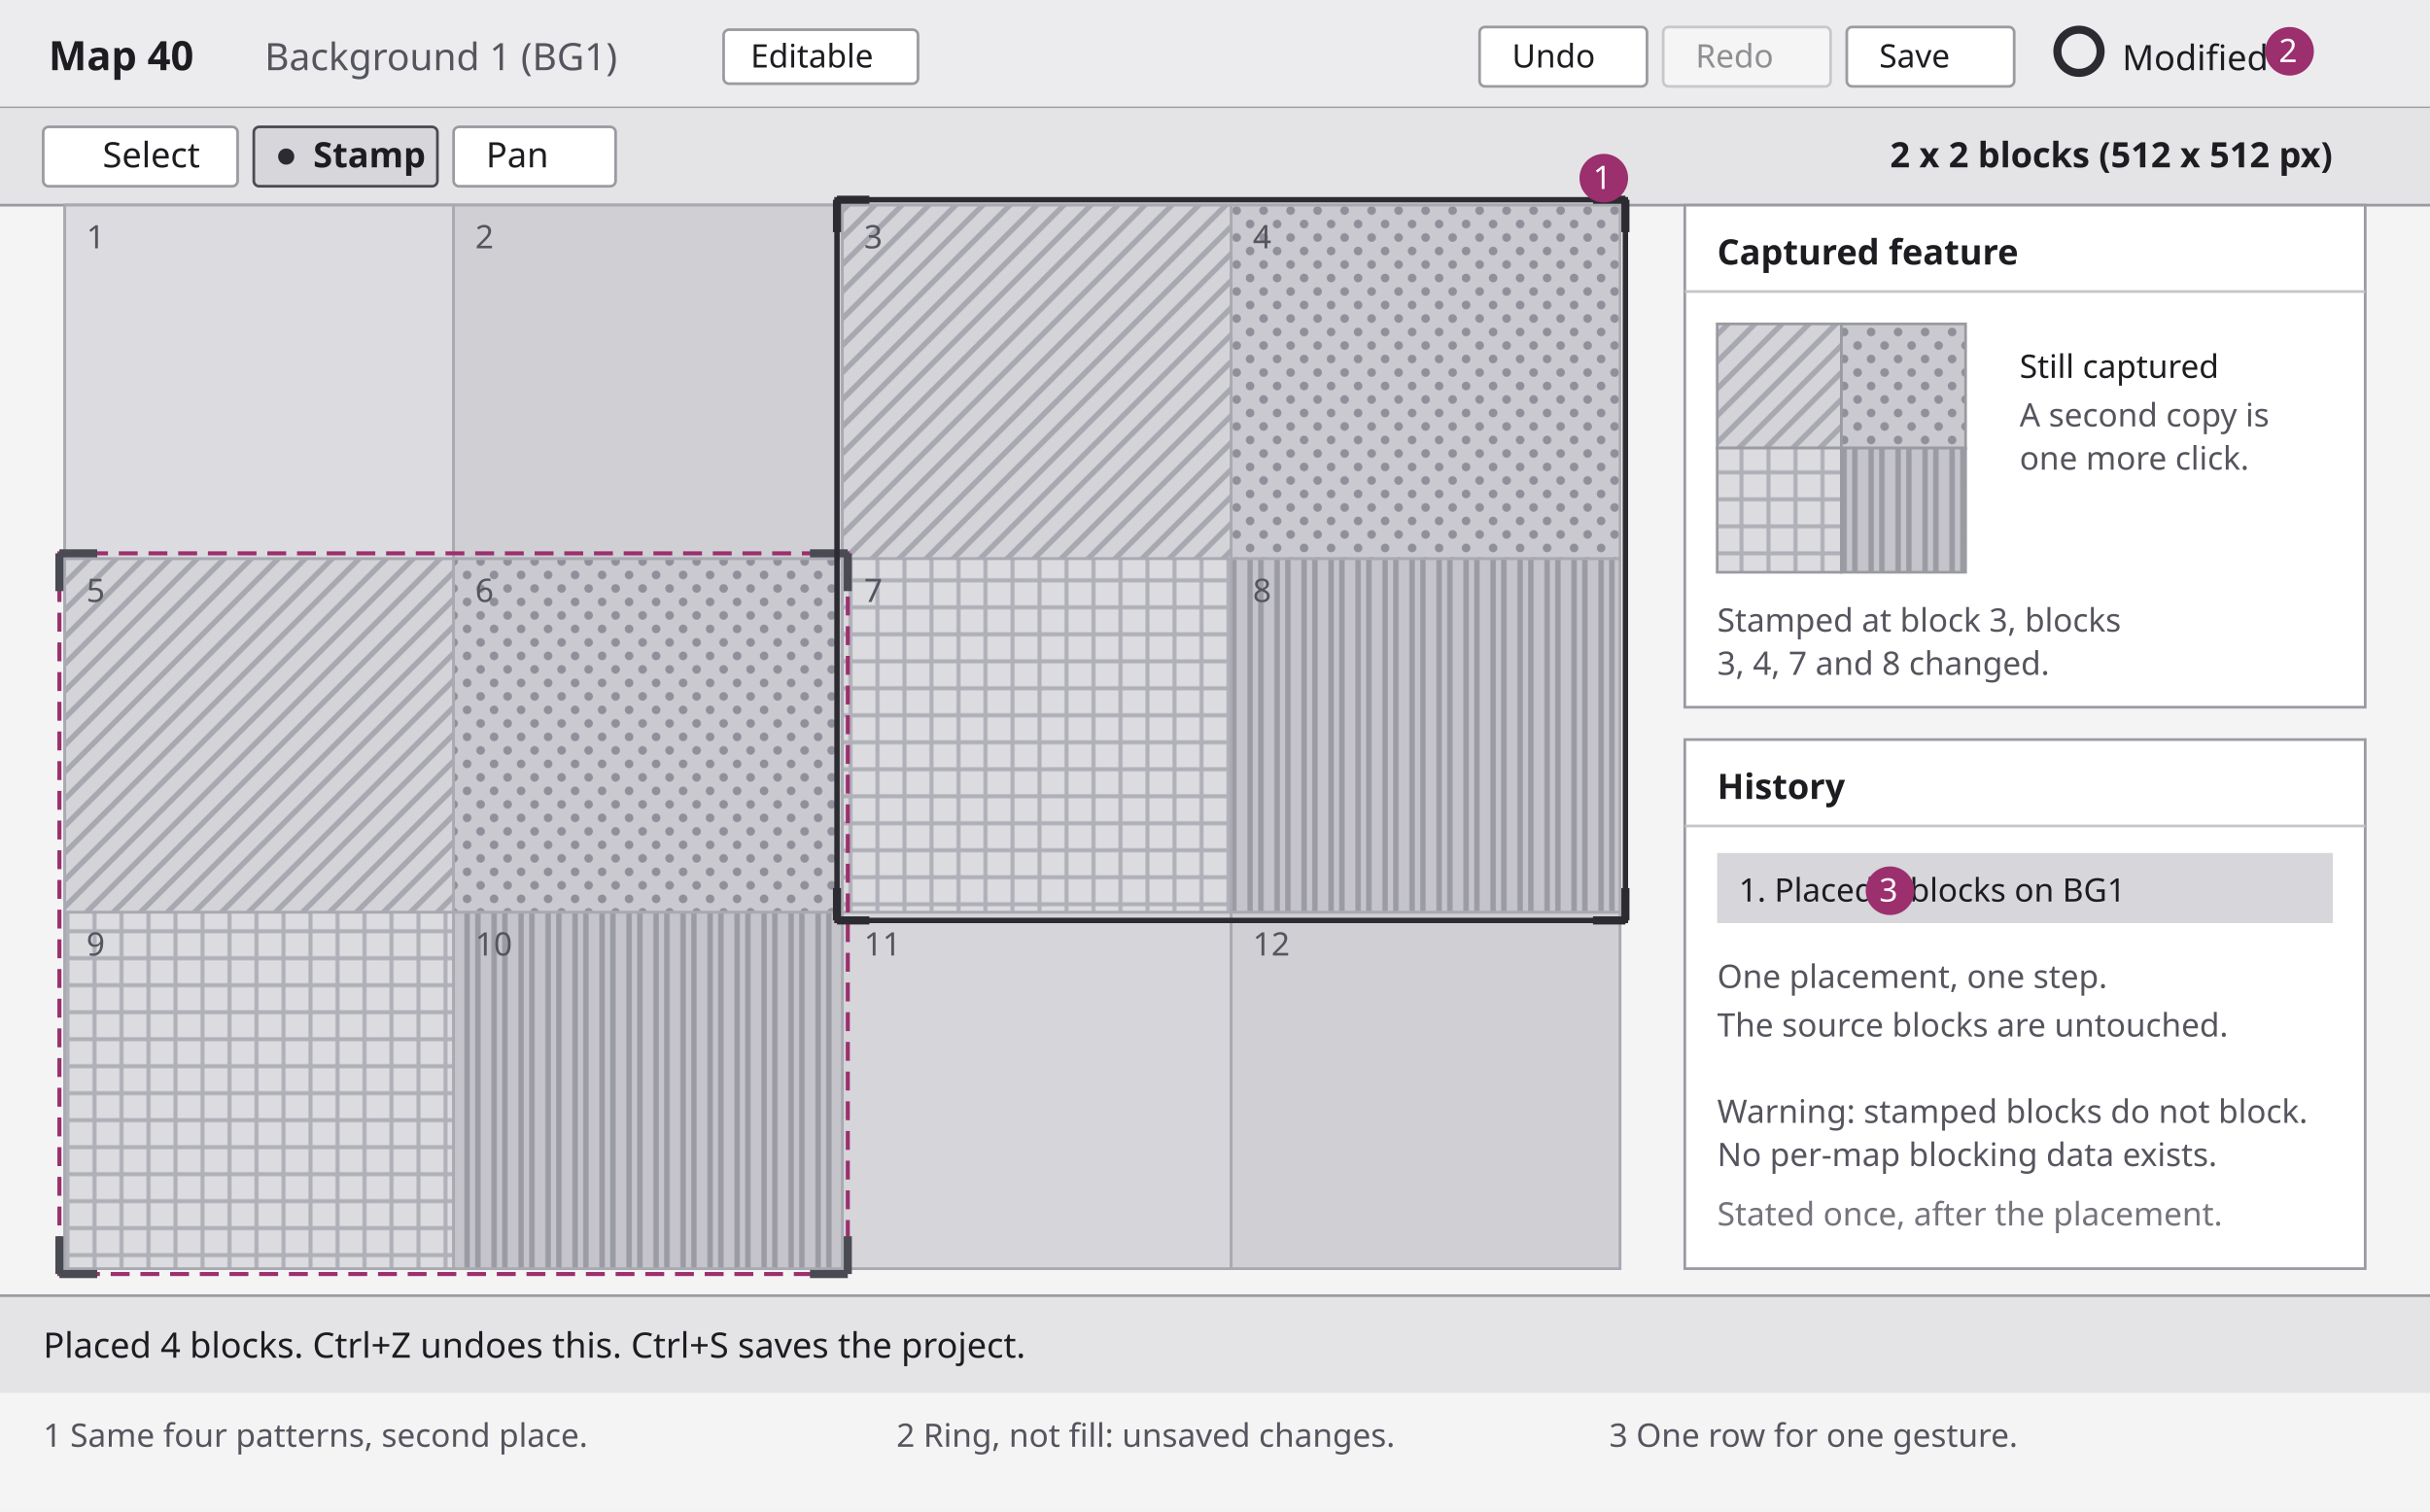
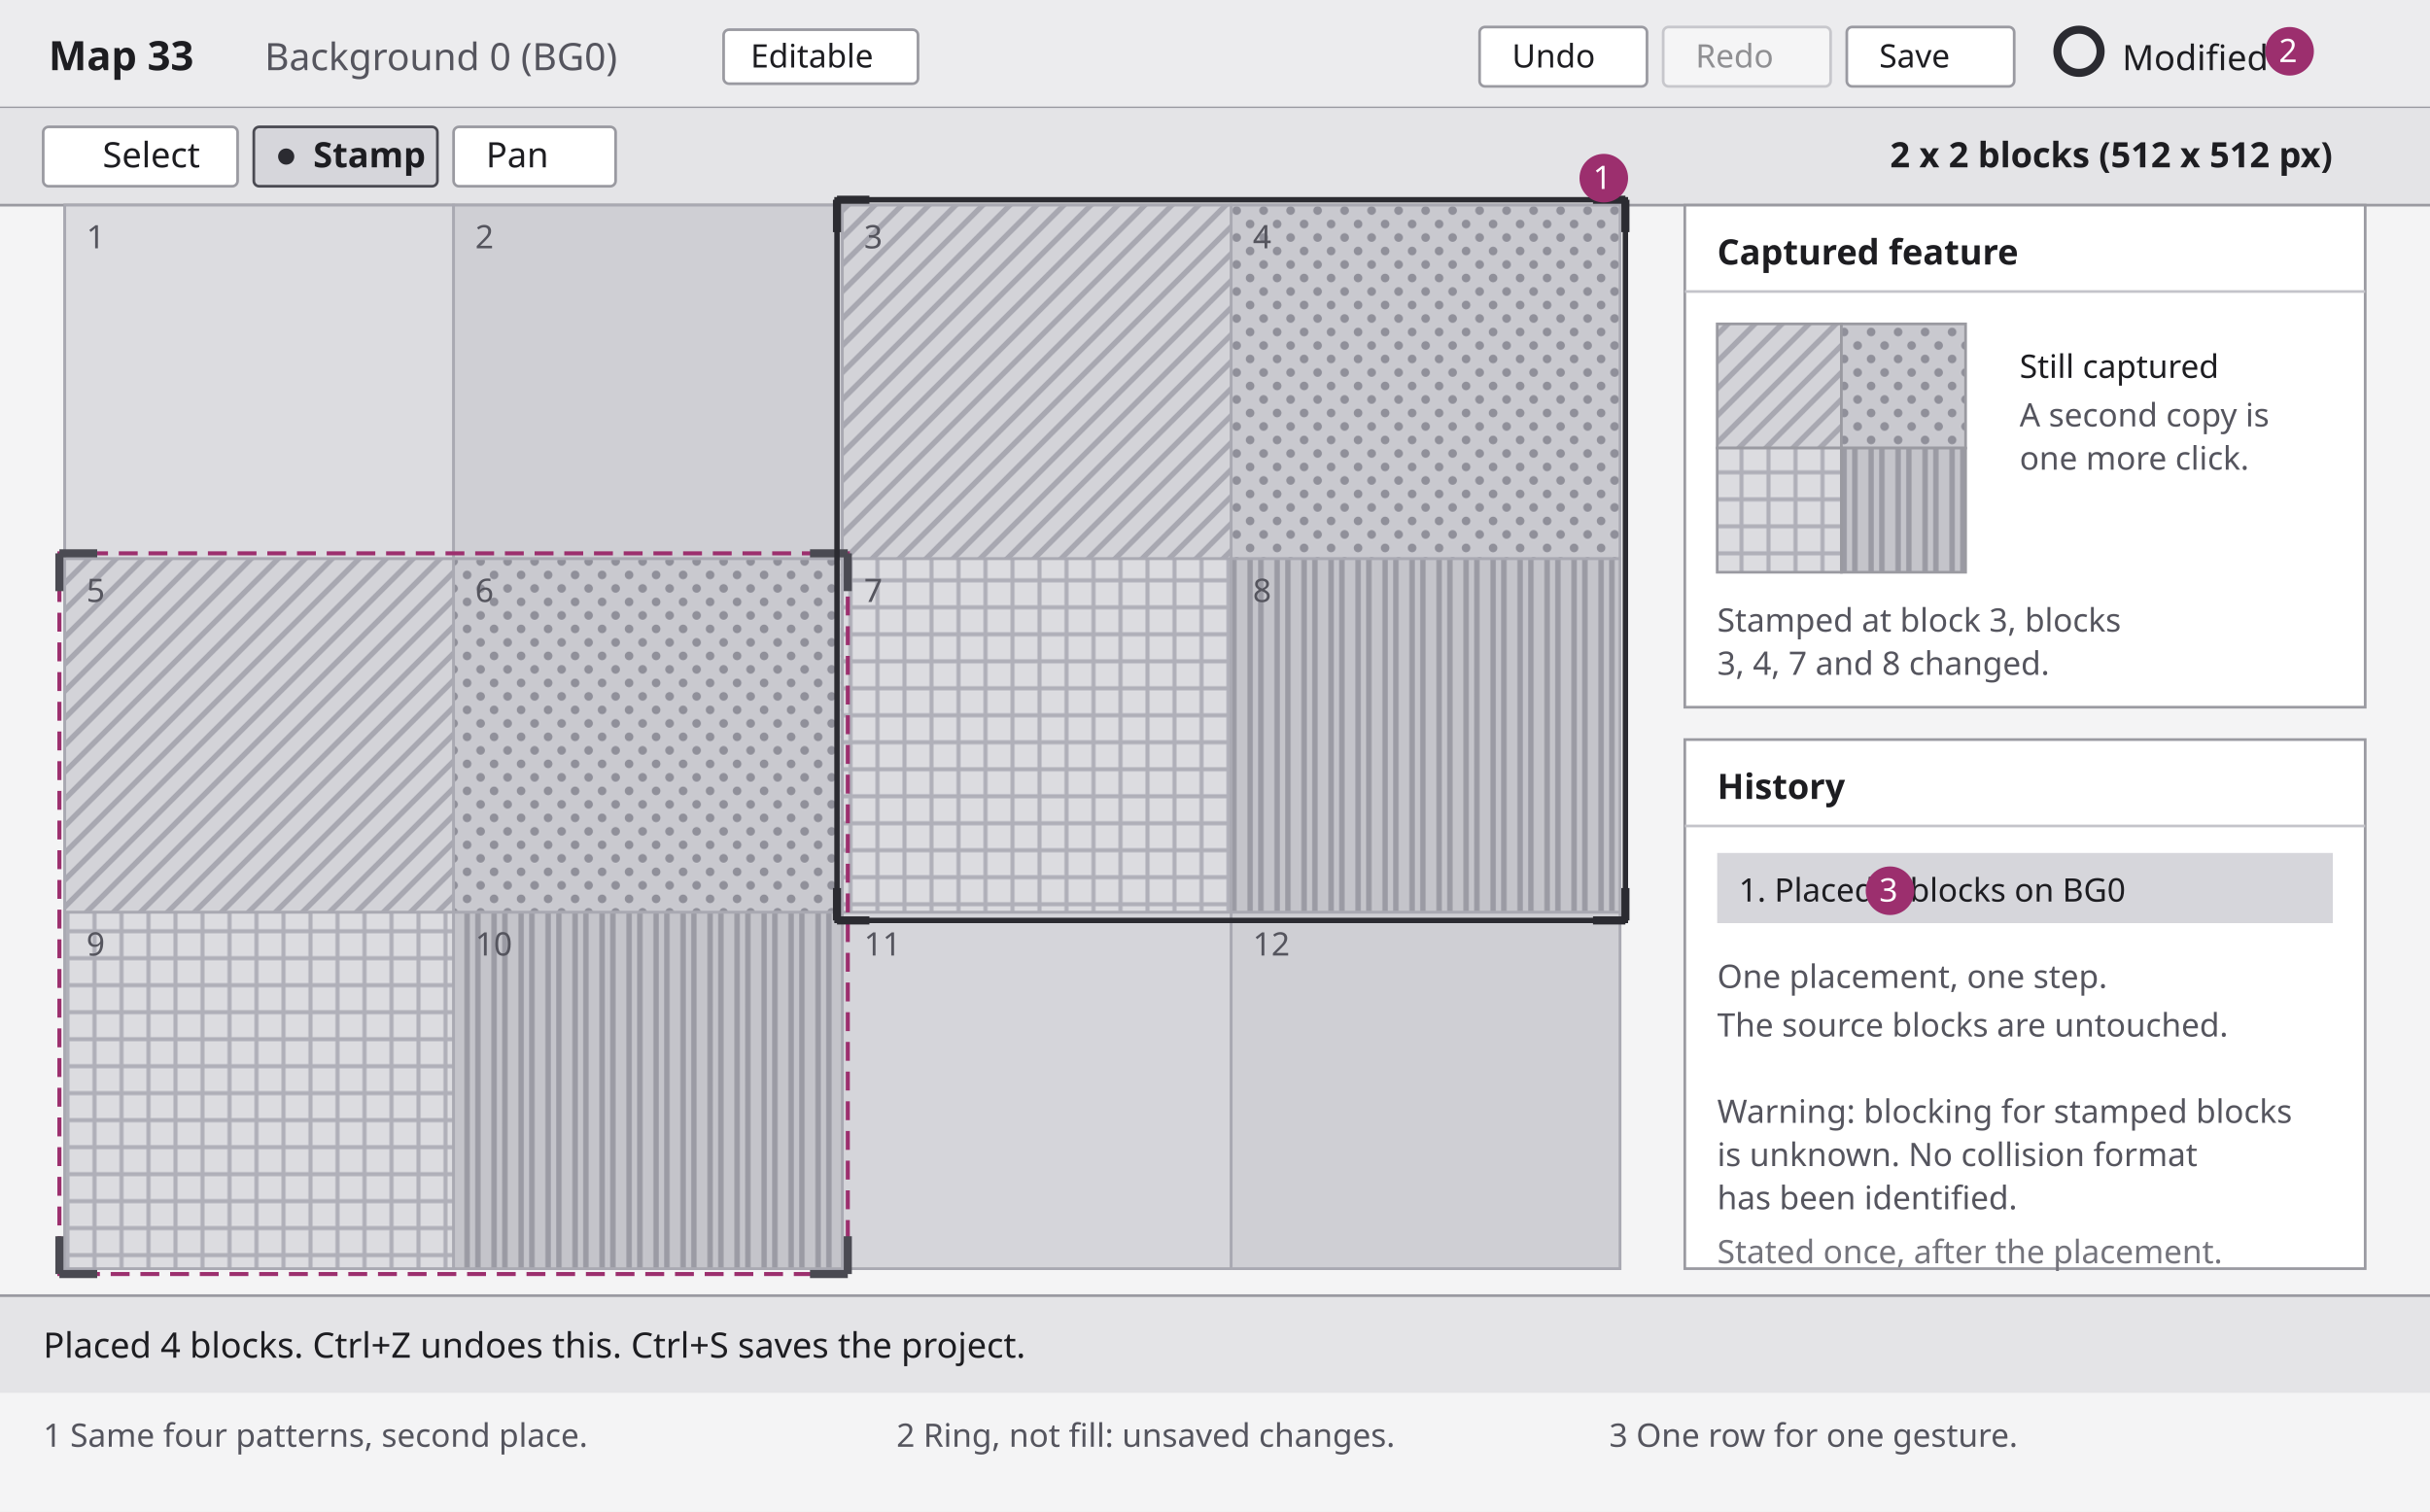
<svg xmlns="http://www.w3.org/2000/svg" viewBox="0 0 900 560" width="900" height="560" role="img" aria-labelledby="t6 d6">
  <defs>
    <pattern id="p-diag" width="10" height="10" patternUnits="userSpaceOnUse">
      <rect width="10" height="10" fill="#d3d3d8" />
      <path d="M-2 2 L2 -2 M0 10 L10 0 M8 12 L12 8" stroke="#a8a8b1" stroke-width="2" />
    </pattern>
    <pattern id="p-dots" width="10" height="10" patternUnits="userSpaceOnUse">
      <rect width="10" height="10" fill="#c9c9cf" />
      <circle cx="3" cy="3" r="1.6" fill="#90909a" />
      <circle cx="8" cy="8" r="1.6" fill="#90909a" />
    </pattern>
    <pattern id="p-cross" width="10" height="10" patternUnits="userSpaceOnUse">
      <rect width="10" height="10" fill="#dcdce0" />
      <path d="M0 5 L10 5 M5 0 L5 10" stroke="#b0b0b9" stroke-width="1.5" />
    </pattern>
    <pattern id="p-vert" width="10" height="10" patternUnits="userSpaceOnUse">
      <rect width="10" height="10" fill="#c4c4ca" />
      <path d="M3 0 L3 10 M7 0 L7 10" stroke="#9b9ba4" stroke-width="2" />
    </pattern>
  </defs>
  <rect x="0" y="0" width="900" height="560" fill="#f4f4f5" />
  <rect x="0" y="0" width="900" height="40" fill="#ececee" />
  <line x1="0" y1="40" x2="900" y2="40" stroke="#9a9aa1" />
-   <text x="18" y="26" font-family="Segoe UI, Tahoma, sans-serif" font-size="15" font-weight="700" fill="#1d1d21">Map 40</text>
-   <text x="98" y="26" font-family="Segoe UI, Tahoma, sans-serif" font-size="14" fill="#55555e">Background 1 (BG1)</text>
+   <text x="18" y="26" font-family="Segoe UI, Tahoma, sans-serif" font-size="15" font-weight="700" fill="#1d1d21">Map 33</text>
+   <text x="98" y="26" font-family="Segoe UI, Tahoma, sans-serif" font-size="14" fill="#55555e">Background 0 (BG0)</text>
  <rect x="268" y="11" width="72" height="20" rx="2" fill="#ffffff" stroke="#9a9aa1" />
  <text x="278" y="25" font-family="Segoe UI, Tahoma, sans-serif" font-size="12" fill="#1d1d21">Editable</text>
  <rect x="548" y="10" width="62" height="22" rx="2" fill="#ffffff" stroke="#9a9aa1" />
  <text x="560" y="25" font-family="Segoe UI, Tahoma, sans-serif" font-size="12" fill="#1d1d21">Undo</text>
  <g opacity="0.45">
    <rect x="616" y="10" width="62" height="22" rx="2" fill="#ffffff" stroke="#9a9aa1" />
    <text x="628" y="25" font-family="Segoe UI, Tahoma, sans-serif" font-size="12" fill="#1d1d21">Redo</text>
  </g>
  <rect x="684" y="10" width="62" height="22" rx="2" fill="#ffffff" stroke="#9a9aa1" />
  <text x="696" y="25" font-family="Segoe UI, Tahoma, sans-serif" font-size="12" fill="#1d1d21">Save</text>
  <circle cx="770" cy="19" r="8" fill="none" stroke="#2b2b31" stroke-width="3" />
  <text x="786" y="26" font-family="Segoe UI, Tahoma, sans-serif" font-size="13" fill="#1d1d21">Modified</text>
  <rect x="0" y="40" width="900" height="36" fill="#e4e4e7" />
  <line x1="0" y1="76" x2="900" y2="76" stroke="#9a9aa1" />
  <rect x="16" y="47" width="72" height="22" rx="2" fill="#ffffff" stroke="#9a9aa1" />
  <text x="38" y="62" font-family="Segoe UI, Tahoma, sans-serif" font-size="13" fill="#1d1d21">Select</text>
  <rect x="94" y="47" width="68" height="22" rx="2" fill="#d6d6db" stroke="#4a4a52" />
  <circle cx="106" cy="58" r="3" fill="#2b2b31" />
  <text x="116" y="62" font-family="Segoe UI, Tahoma, sans-serif" font-size="13" font-weight="600" fill="#1d1d21">Stamp</text>
  <rect x="168" y="47" width="60" height="22" rx="2" fill="#ffffff" stroke="#9a9aa1" />
  <text x="180" y="62" font-family="Segoe UI, Tahoma, sans-serif" font-size="13" fill="#1d1d21">Pan</text>
  <text x="700" y="62" font-family="Segoe UI, Tahoma, sans-serif" font-size="13" font-weight="600" fill="#1d1d21">2 x 2 blocks (512 x 512 px)</text>
  <rect x="24" y="76" width="576" height="394" fill="#e6e6e8" stroke="#9a9aa1" />
  <g stroke="#a9a9b2" stroke-width="1">
    <rect x="24" y="76" width="144" height="131" fill="#dcdce0" />
    <rect x="168" y="76" width="144" height="131" fill="#cfcfd4" />
    <rect x="312" y="76" width="144" height="131" fill="url(#p-diag)" />
    <rect x="456" y="76" width="144" height="131" fill="url(#p-dots)" />
    <rect x="24" y="207" width="144" height="131" fill="url(#p-diag)" />
    <rect x="168" y="207" width="144" height="131" fill="url(#p-dots)" />
    <rect x="312" y="207" width="144" height="131" fill="url(#p-cross)" />
    <rect x="456" y="207" width="144" height="131" fill="url(#p-vert)" />
    <rect x="24" y="338" width="144" height="132" fill="url(#p-cross)" />
    <rect x="168" y="338" width="144" height="132" fill="url(#p-vert)" />
    <rect x="312" y="338" width="144" height="132" fill="#d5d5da" />
    <rect x="456" y="338" width="144" height="132" fill="#cfcfd4" />
  </g>
  <rect x="22" y="205" width="292" height="267" fill="none" stroke="#9c2f6e" stroke-width="1.5" stroke-dasharray="7 4" />
  <path d="M22 205 h14 M22 205 v14 M314 205 h-14 M314 205 v14 M22 472 h14 M22 472 v-14 M314 472 h-14 M314 472 v-14" stroke="#4a4a52" stroke-width="3" fill="none" />
  <rect x="310" y="74" width="292" height="267" fill="none" stroke="#2b2b31" stroke-width="2" />
  <path d="M310 74 h12 M310 74 v12 M602 74 h-12 M602 74 v12 M310 341 h12 M310 341 v-12 M602 341 h-12 M602 341 v-12" stroke="#2b2b31" stroke-width="3" fill="none" />
  <g font-family="Segoe UI, Tahoma, sans-serif" font-size="12" fill="#55555e">
    <text x="32" y="92">1</text>
    <text x="176" y="92">2</text>
    <text x="320" y="92">3</text>
    <text x="464" y="92">4</text>
    <text x="32" y="223">5</text>
    <text x="176" y="223">6</text>
    <text x="320" y="223">7</text>
    <text x="464" y="223">8</text>
    <text x="32" y="354">9</text>
    <text x="176" y="354">10</text>
    <text x="320" y="354">11</text>
    <text x="464" y="354">12</text>
  </g>
  <rect x="624" y="76" width="252" height="186" fill="#ffffff" stroke="#9a9aa1" />
  <text x="636" y="98" font-family="Segoe UI, Tahoma, sans-serif" font-size="13" font-weight="600" fill="#1d1d21">Captured feature</text>
  <line x1="624" y1="108" x2="876" y2="108" stroke="#c4c4ca" />
  <g stroke="#9a9aa1" stroke-width="1">
    <rect x="636" y="120" width="46" height="46" fill="url(#p-diag)" />
    <rect x="682" y="120" width="46" height="46" fill="url(#p-dots)" />
    <rect x="636" y="166" width="46" height="46" fill="url(#p-cross)" />
    <rect x="682" y="166" width="46" height="46" fill="url(#p-vert)" />
  </g>
  <text x="748" y="140" font-family="Segoe UI, Tahoma, sans-serif" font-size="12" fill="#1d1d21">Still captured</text>
  <text x="748" y="158" font-family="Segoe UI, Tahoma, sans-serif" font-size="12" fill="#55555e">A second copy is</text>
  <text x="748" y="174" font-family="Segoe UI, Tahoma, sans-serif" font-size="12" fill="#55555e">one more click.</text>
  <text x="636" y="234" font-family="Segoe UI, Tahoma, sans-serif" font-size="12" fill="#55555e">Stamped at block 3, blocks</text>
  <text x="636" y="250" font-family="Segoe UI, Tahoma, sans-serif" font-size="12" fill="#55555e">3, 4, 7 and 8 changed.</text>
  <rect x="624" y="274" width="252" height="196" fill="#ffffff" stroke="#9a9aa1" />
  <text x="636" y="296" font-family="Segoe UI, Tahoma, sans-serif" font-size="13" font-weight="600" fill="#1d1d21">History</text>
  <line x1="624" y1="306" x2="876" y2="306" stroke="#c4c4ca" />
  <rect x="636" y="316" width="228" height="26" fill="#d6d6db" />
-   <text x="644" y="334" font-family="Segoe UI, Tahoma, sans-serif" font-size="12" fill="#1d1d21">1. Placed 4 blocks on BG1</text>
+   <text x="644" y="334" font-family="Segoe UI, Tahoma, sans-serif" font-size="12" fill="#1d1d21">1. Placed 4 blocks on BG0</text>
  <text x="636" y="366" font-family="Segoe UI, Tahoma, sans-serif" font-size="12" fill="#55555e">One placement, one step.</text>
  <text x="636" y="384" font-family="Segoe UI, Tahoma, sans-serif" font-size="12" fill="#55555e">The source blocks are untouched.</text>
-   <text x="636" y="416" font-family="Segoe UI, Tahoma, sans-serif" font-size="12" fill="#55555e">Warning: stamped blocks do not block.</text>
-   <text x="636" y="432" font-family="Segoe UI, Tahoma, sans-serif" font-size="12" fill="#55555e">No per-map blocking data exists.</text>
-   <text x="636" y="454" font-family="Segoe UI, Tahoma, sans-serif" font-size="12" fill="#74747c">Stated once, after the placement.</text>
+   <text x="636" y="416" font-family="Segoe UI, Tahoma, sans-serif" font-size="12" fill="#55555e">Warning: blocking for stamped blocks</text>
+   <text x="636" y="432" font-family="Segoe UI, Tahoma, sans-serif" font-size="12" fill="#55555e">is unknown. No collision format</text>
+   <text x="636" y="448" font-family="Segoe UI, Tahoma, sans-serif" font-size="12" fill="#55555e">has been identified.</text>
+   <text x="636" y="468" font-family="Segoe UI, Tahoma, sans-serif" font-size="12" fill="#74747c">Stated once, after the placement.</text>
  <rect x="0" y="480" width="900" height="36" fill="#e4e4e7" />
  <line x1="0" y1="480" x2="900" y2="480" stroke="#9a9aa1" />
  <text x="16" y="503" font-family="Segoe UI, Tahoma, sans-serif" font-size="13" fill="#1d1d21">Placed 4 blocks. Ctrl+Z undoes this. Ctrl+S saves the project.</text>
  <g font-family="Segoe UI, Tahoma, sans-serif" font-size="12" fill="#1d1d21">
    <circle cx="594" cy="66" r="9" fill="#9c2f6e" />
    <text x="590" y="70" fill="#ffffff">1</text>
    <circle cx="848" cy="19" r="9" fill="#9c2f6e" />
    <text x="844" y="23" fill="#ffffff">2</text>
    <circle cx="700" cy="330" r="9" fill="#9c2f6e" />
    <text x="696" y="334" fill="#ffffff">3</text>
  </g>
  <g font-family="Segoe UI, Tahoma, sans-serif" font-size="12" fill="#55555e">
    <text x="16" y="536">1 Same four patterns, second place.</text>
    <text x="332" y="536">2 Ring, not fill: unsaved changes.</text>
    <text x="596" y="536">3 One row for one gesture.</text>
  </g>
</svg>
